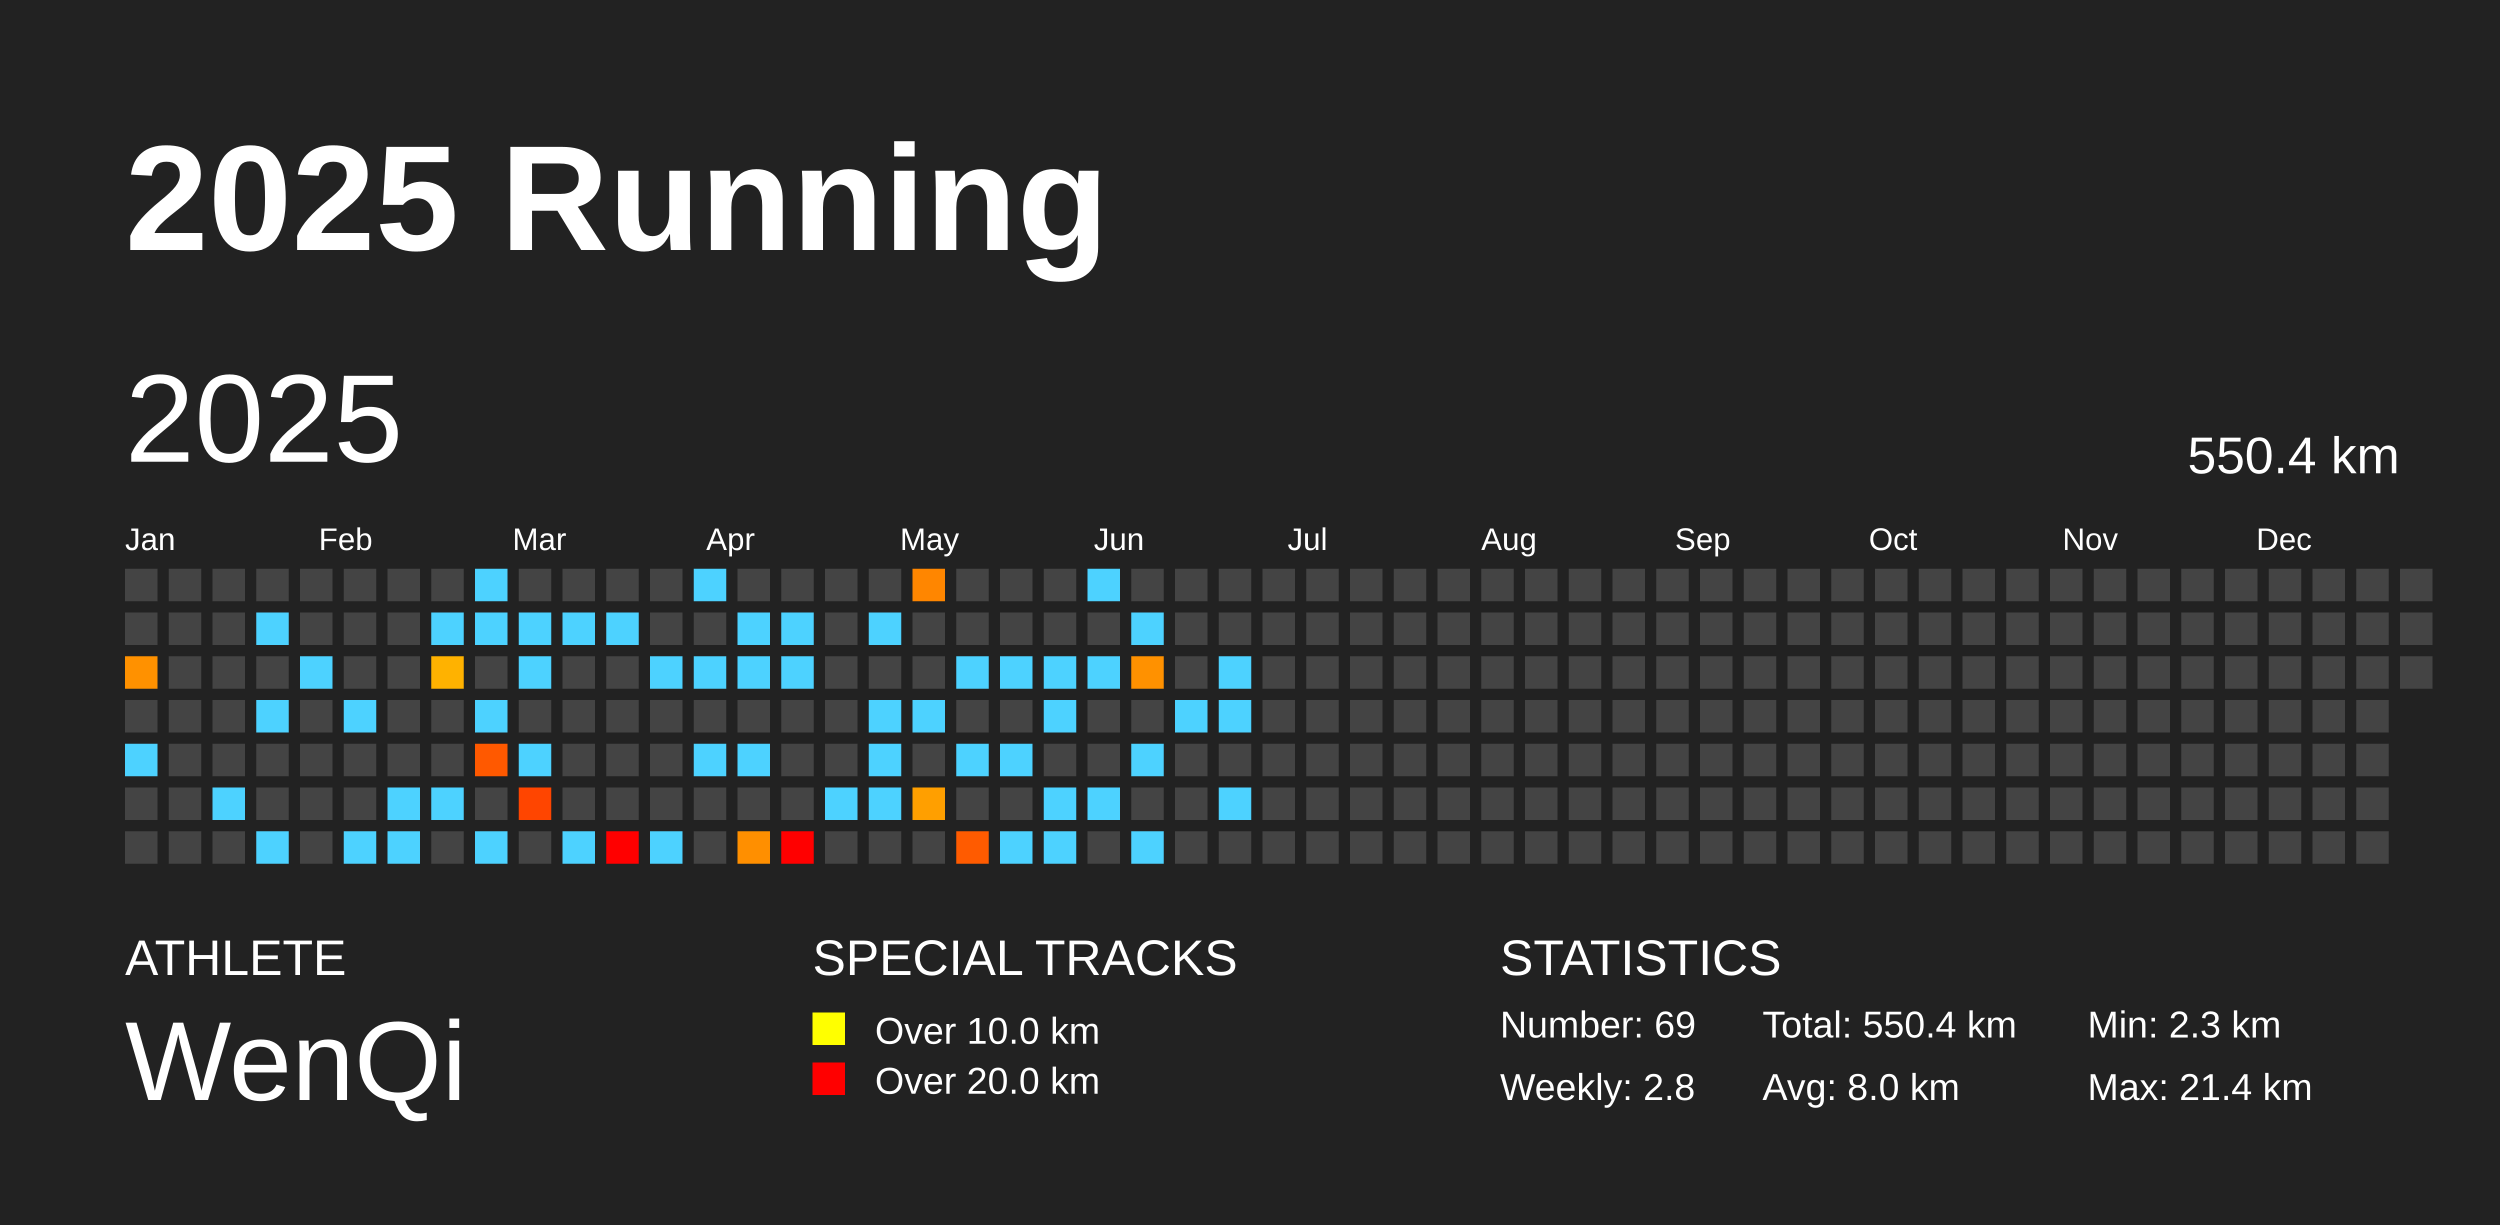
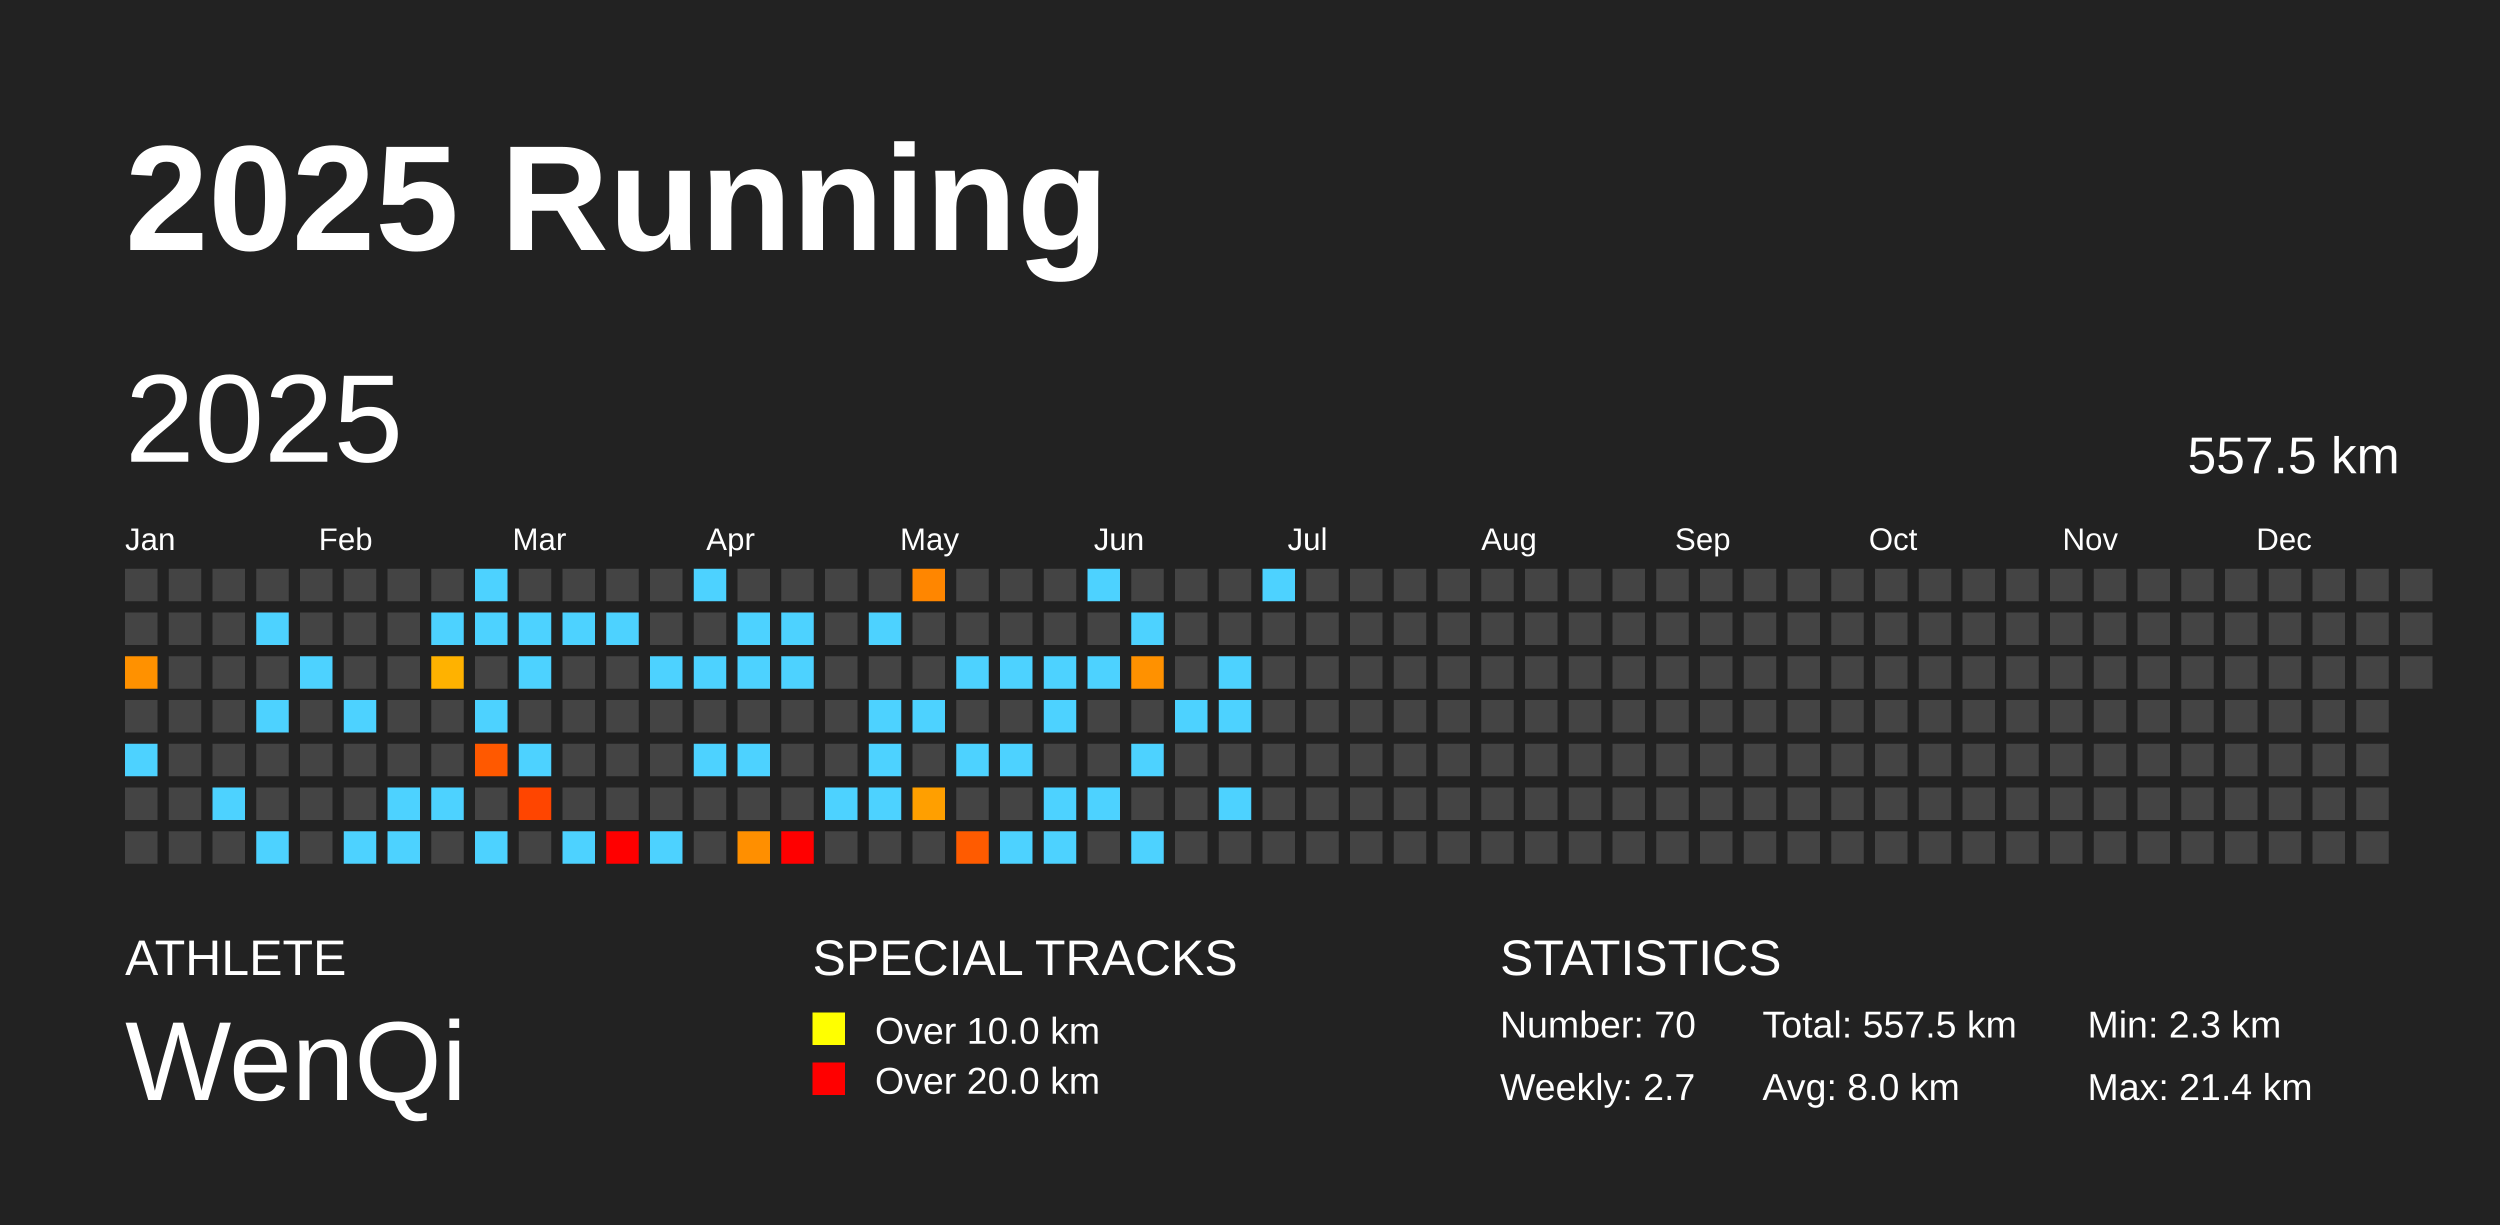
<svg xmlns="http://www.w3.org/2000/svg" baseProfile="full" height="98mm" version="1.1" viewBox="0,0,200,98" width="200mm">
  <defs />
  <rect fill="#222222" height="98" width="200" x="0" y="0" />
  <text fill="#FFFFFF" style="font-size:12px; font-family:Arial; font-weight:bold;" x="10" y="20">2025 Running</text>
  <text fill="#FFFFFF" style="font-size:4px; font-family:Arial" x="10" y="78">ATHLETE</text>
  <text fill="#FFFFFF" style="font-size:9px; font-family:Arial" x="10" y="88">WenQi</text>
  <text fill="#FFFFFF" style="font-size:4px; font-family:Arial" x="65" y="78">SPECIAL TRACKS</text>
  <rect fill="yellow" height="2.6" width="2.6" x="65" y="81" />
  <text fill="#FFFFFF" style="font-size:3px; font-family:Arial" x="70" y="83.5">Over 10.0 km</text>
  <rect fill="red" height="2.6" width="2.6" x="65" y="85" />
  <text fill="#FFFFFF" style="font-size:3px; font-family:Arial" x="70" y="87.5">Over 20.0 km</text>
  <text fill="#FFFFFF" style="font-size:4px; font-family:Arial" x="120" y="78">STATISTICS</text>
-   <text fill="#FFFFFF" style="font-size:3px; font-family:Arial" x="120" y="83">Number: 69</text>
-   <text fill="#FFFFFF" style="font-size:3px; font-family:Arial" x="120" y="88">Weekly: 2.8</text>
-   <text fill="#FFFFFF" style="font-size:3px; font-family:Arial" x="141" y="83">Total: 550.4 km</text>
+   <text fill="#FFFFFF" style="font-size:3px; font-family:Arial" x="120" y="83">Number: 70</text>
+   <text fill="#FFFFFF" style="font-size:3px; font-family:Arial" x="120" y="88">Weekly: 2.7</text>
+   <text fill="#FFFFFF" style="font-size:3px; font-family:Arial" x="141" y="83">Total: 557.5 km</text>
  <text fill="#FFFFFF" style="font-size:3px; font-family:Arial" x="141" y="88">Avg: 8.0 km</text>
  <text fill="#FFFFFF" style="font-size:3px; font-family:Arial" x="167" y="83">Min: 2.3 km</text>
  <text fill="#FFFFFF" style="font-size:3px; font-family:Arial" x="167" y="88">Max: 21.4 km</text>
  <text dominant-baseline="hanging" fill="#FFFFFF" style="font-size:10.0px; font-family:Arial;" x="10" y="30">2025</text>
-   <text dominant-baseline="hanging" fill="#FFFFFF" style="font-size:4.125px; font-family:Arial;" x="175" y="35">550.4 km</text>
+   <text dominant-baseline="hanging" fill="#FFFFFF" style="font-size:4.125px; font-family:Arial;" x="175" y="35">557.5 km</text>
  <text fill="#FFFFFF" style="font-size:2.5px; font-family:Arial" x="10.0" y="44">Jan</text>
  <text fill="#FFFFFF" style="font-size:2.5px; font-family:Arial" x="25.5" y="44">Feb</text>
  <text fill="#FFFFFF" style="font-size:2.5px; font-family:Arial" x="41.0" y="44">Mar</text>
  <text fill="#FFFFFF" style="font-size:2.5px; font-family:Arial" x="56.5" y="44">Apr</text>
  <text fill="#FFFFFF" style="font-size:2.5px; font-family:Arial" x="72.0" y="44">May</text>
  <text fill="#FFFFFF" style="font-size:2.5px; font-family:Arial" x="87.5" y="44">Jun</text>
  <text fill="#FFFFFF" style="font-size:2.5px; font-family:Arial" x="103.0" y="44">Jul</text>
  <text fill="#FFFFFF" style="font-size:2.5px; font-family:Arial" x="118.5" y="44">Aug</text>
  <text fill="#FFFFFF" style="font-size:2.5px; font-family:Arial" x="134.0" y="44">Sep</text>
  <text fill="#FFFFFF" style="font-size:2.5px; font-family:Arial" x="149.5" y="44">Oct</text>
  <text fill="#FFFFFF" style="font-size:2.5px; font-family:Arial" x="165.0" y="44">Nov</text>
  <text fill="#FFFFFF" style="font-size:2.5px; font-family:Arial" x="180.5" y="44">Dec</text>
  <rect fill="#444444" height="2.6" width="2.6" x="10.0" y="45.5" />
  <rect fill="#444444" height="2.6" width="2.6" x="10.0" y="49.0" />
  <rect fill="#ff9100" height="2.6" width="2.6" x="10.0" y="52.5" />
  <rect fill="#444444" height="2.6" width="2.6" x="10.0" y="56.0" />
  <rect fill="#4dd2ff" height="2.6" width="2.6" x="10.0" y="59.5" />
  <rect fill="#444444" height="2.6" width="2.6" x="10.0" y="63.0" />
  <rect fill="#444444" height="2.6" width="2.6" x="10.0" y="66.5" />
  <rect fill="#444444" height="2.6" width="2.6" x="13.5" y="45.5" />
  <rect fill="#444444" height="2.6" width="2.6" x="13.5" y="49.0" />
  <rect fill="#444444" height="2.6" width="2.6" x="13.5" y="52.5" />
  <rect fill="#444444" height="2.6" width="2.6" x="13.5" y="56.0" />
  <rect fill="#444444" height="2.6" width="2.6" x="13.5" y="59.5" />
  <rect fill="#444444" height="2.6" width="2.6" x="13.5" y="63.0" />
  <rect fill="#444444" height="2.6" width="2.6" x="13.5" y="66.5" />
  <rect fill="#444444" height="2.6" width="2.6" x="17.0" y="45.5" />
  <rect fill="#444444" height="2.6" width="2.6" x="17.0" y="49.0" />
  <rect fill="#444444" height="2.6" width="2.6" x="17.0" y="52.5" />
  <rect fill="#444444" height="2.6" width="2.6" x="17.0" y="56.0" />
  <rect fill="#444444" height="2.6" width="2.6" x="17.0" y="59.5" />
  <rect fill="#4dd2ff" height="2.6" width="2.6" x="17.0" y="63.0" />
  <rect fill="#444444" height="2.6" width="2.6" x="17.0" y="66.5" />
  <rect fill="#444444" height="2.6" width="2.6" x="20.5" y="45.5" />
  <rect fill="#4dd2ff" height="2.6" width="2.6" x="20.5" y="49.0" />
  <rect fill="#444444" height="2.6" width="2.6" x="20.5" y="52.5" />
  <rect fill="#4dd2ff" height="2.6" width="2.6" x="20.5" y="56.0" />
  <rect fill="#444444" height="2.6" width="2.6" x="20.5" y="59.5" />
  <rect fill="#444444" height="2.6" width="2.6" x="20.5" y="63.0" />
  <rect fill="#4dd2ff" height="2.6" width="2.6" x="20.5" y="66.5" />
  <rect fill="#444444" height="2.6" width="2.6" x="24.0" y="45.5" />
  <rect fill="#444444" height="2.6" width="2.6" x="24.0" y="49.0" />
  <rect fill="#4dd2ff" height="2.6" width="2.6" x="24.0" y="52.5" />
  <rect fill="#444444" height="2.6" width="2.6" x="24.0" y="56.0" />
  <rect fill="#444444" height="2.6" width="2.6" x="24.0" y="59.5" />
  <rect fill="#444444" height="2.6" width="2.6" x="24.0" y="63.0" />
  <rect fill="#444444" height="2.6" width="2.6" x="24.0" y="66.5" />
  <rect fill="#444444" height="2.6" width="2.6" x="27.5" y="45.5" />
  <rect fill="#444444" height="2.6" width="2.6" x="27.5" y="49.0" />
  <rect fill="#444444" height="2.6" width="2.6" x="27.5" y="52.5" />
  <rect fill="#4dd2ff" height="2.6" width="2.6" x="27.5" y="56.0" />
  <rect fill="#444444" height="2.6" width="2.6" x="27.5" y="59.5" />
  <rect fill="#444444" height="2.6" width="2.6" x="27.5" y="63.0" />
  <rect fill="#4dd2ff" height="2.6" width="2.6" x="27.5" y="66.5" />
  <rect fill="#444444" height="2.6" width="2.6" x="31.0" y="45.5" />
  <rect fill="#444444" height="2.6" width="2.6" x="31.0" y="49.0" />
  <rect fill="#444444" height="2.6" width="2.6" x="31.0" y="52.5" />
  <rect fill="#444444" height="2.6" width="2.6" x="31.0" y="56.0" />
  <rect fill="#444444" height="2.6" width="2.6" x="31.0" y="59.5" />
  <rect fill="#4dd2ff" height="2.6" width="2.6" x="31.0" y="63.0" />
  <rect fill="#4dd2ff" height="2.6" width="2.6" x="31.0" y="66.5" />
  <rect fill="#444444" height="2.6" width="2.6" x="34.5" y="45.5" />
  <rect fill="#4dd2ff" height="2.6" width="2.6" x="34.5" y="49.0" />
  <rect fill="#ffb200" height="2.6" width="2.6" x="34.5" y="52.5" />
  <rect fill="#444444" height="2.6" width="2.6" x="34.5" y="56.0" />
  <rect fill="#444444" height="2.6" width="2.6" x="34.5" y="59.5" />
  <rect fill="#4dd2ff" height="2.6" width="2.6" x="34.5" y="63.0" />
  <rect fill="#444444" height="2.6" width="2.6" x="34.5" y="66.5" />
  <rect fill="#4dd2ff" height="2.6" width="2.6" x="38.0" y="45.5" />
  <rect fill="#4dd2ff" height="2.6" width="2.6" x="38.0" y="49.0" />
  <rect fill="#444444" height="2.6" width="2.6" x="38.0" y="52.5" />
  <rect fill="#4dd2ff" height="2.6" width="2.6" x="38.0" y="56.0" />
  <rect fill="#ff5900" height="2.6" width="2.6" x="38.0" y="59.5" />
  <rect fill="#444444" height="2.6" width="2.6" x="38.0" y="63.0" />
  <rect fill="#4dd2ff" height="2.6" width="2.6" x="38.0" y="66.5" />
  <rect fill="#444444" height="2.6" width="2.6" x="41.5" y="45.5" />
  <rect fill="#4dd2ff" height="2.6" width="2.6" x="41.5" y="49.0" />
  <rect fill="#4dd2ff" height="2.6" width="2.6" x="41.5" y="52.5" />
  <rect fill="#444444" height="2.6" width="2.6" x="41.5" y="56.0" />
  <rect fill="#4dd2ff" height="2.6" width="2.6" x="41.5" y="59.5" />
  <rect fill="#ff4500" height="2.6" width="2.6" x="41.5" y="63.0" />
  <rect fill="#444444" height="2.6" width="2.6" x="41.5" y="66.5" />
  <rect fill="#444444" height="2.6" width="2.6" x="45.0" y="45.5" />
  <rect fill="#4dd2ff" height="2.6" width="2.6" x="45.0" y="49.0" />
  <rect fill="#444444" height="2.6" width="2.6" x="45.0" y="52.5" />
  <rect fill="#444444" height="2.6" width="2.6" x="45.0" y="56.0" />
  <rect fill="#444444" height="2.6" width="2.6" x="45.0" y="59.5" />
  <rect fill="#444444" height="2.6" width="2.6" x="45.0" y="63.0" />
  <rect fill="#4dd2ff" height="2.6" width="2.6" x="45.0" y="66.5" />
  <rect fill="#444444" height="2.6" width="2.6" x="48.5" y="45.5" />
  <rect fill="#4dd2ff" height="2.6" width="2.6" x="48.5" y="49.0" />
  <rect fill="#444444" height="2.6" width="2.6" x="48.5" y="52.5" />
  <rect fill="#444444" height="2.6" width="2.6" x="48.5" y="56.0" />
  <rect fill="#444444" height="2.6" width="2.6" x="48.5" y="59.5" />
  <rect fill="#444444" height="2.6" width="2.6" x="48.5" y="63.0" />
  <rect fill="red" height="2.6" width="2.6" x="48.5" y="66.5" />
  <rect fill="#444444" height="2.6" width="2.6" x="52.0" y="45.5" />
  <rect fill="#444444" height="2.6" width="2.6" x="52.0" y="49.0" />
  <rect fill="#4dd2ff" height="2.6" width="2.6" x="52.0" y="52.5" />
  <rect fill="#444444" height="2.6" width="2.6" x="52.0" y="56.0" />
  <rect fill="#444444" height="2.6" width="2.6" x="52.0" y="59.5" />
  <rect fill="#444444" height="2.6" width="2.6" x="52.0" y="63.0" />
  <rect fill="#4dd2ff" height="2.6" width="2.6" x="52.0" y="66.5" />
  <rect fill="#4dd2ff" height="2.6" width="2.6" x="55.5" y="45.5" />
  <rect fill="#444444" height="2.6" width="2.6" x="55.5" y="49.0" />
  <rect fill="#4dd2ff" height="2.6" width="2.6" x="55.5" y="52.5" />
  <rect fill="#444444" height="2.6" width="2.6" x="55.5" y="56.0" />
  <rect fill="#4dd2ff" height="2.6" width="2.6" x="55.5" y="59.5" />
  <rect fill="#444444" height="2.6" width="2.6" x="55.5" y="63.0" />
  <rect fill="#444444" height="2.6" width="2.6" x="55.5" y="66.5" />
  <rect fill="#444444" height="2.6" width="2.6" x="59.0" y="45.5" />
  <rect fill="#4dd2ff" height="2.6" width="2.6" x="59.0" y="49.0" />
  <rect fill="#4dd2ff" height="2.6" width="2.6" x="59.0" y="52.5" />
  <rect fill="#444444" height="2.6" width="2.6" x="59.0" y="56.0" />
  <rect fill="#4dd2ff" height="2.6" width="2.6" x="59.0" y="59.5" />
  <rect fill="#444444" height="2.6" width="2.6" x="59.0" y="63.0" />
  <rect fill="#ff8f00" height="2.6" width="2.6" x="59.0" y="66.5" />
  <rect fill="#444444" height="2.6" width="2.6" x="62.5" y="45.5" />
  <rect fill="#4dd2ff" height="2.6" width="2.6" x="62.5" y="49.0" />
  <rect fill="#4dd2ff" height="2.6" width="2.6" x="62.5" y="52.5" />
  <rect fill="#444444" height="2.6" width="2.6" x="62.5" y="56.0" />
  <rect fill="#444444" height="2.6" width="2.6" x="62.5" y="59.5" />
  <rect fill="#444444" height="2.6" width="2.6" x="62.5" y="63.0" />
  <rect fill="red" height="2.6" width="2.6" x="62.5" y="66.5" />
  <rect fill="#444444" height="2.6" width="2.6" x="66.0" y="45.5" />
  <rect fill="#444444" height="2.6" width="2.6" x="66.0" y="49.0" />
  <rect fill="#444444" height="2.6" width="2.6" x="66.0" y="52.5" />
  <rect fill="#444444" height="2.6" width="2.6" x="66.0" y="56.0" />
  <rect fill="#444444" height="2.6" width="2.6" x="66.0" y="59.5" />
  <rect fill="#4dd2ff" height="2.6" width="2.6" x="66.0" y="63.0" />
  <rect fill="#444444" height="2.6" width="2.6" x="66.0" y="66.5" />
  <rect fill="#444444" height="2.6" width="2.6" x="69.5" y="45.5" />
  <rect fill="#4dd2ff" height="2.6" width="2.6" x="69.5" y="49.0" />
  <rect fill="#444444" height="2.6" width="2.6" x="69.5" y="52.5" />
  <rect fill="#4dd2ff" height="2.6" width="2.6" x="69.5" y="56.0" />
  <rect fill="#4dd2ff" height="2.6" width="2.6" x="69.5" y="59.5" />
  <rect fill="#4dd2ff" height="2.6" width="2.6" x="69.5" y="63.0" />
  <rect fill="#444444" height="2.6" width="2.6" x="69.5" y="66.5" />
  <rect fill="#ff8600" height="2.6" width="2.6" x="73.0" y="45.5" />
  <rect fill="#444444" height="2.6" width="2.6" x="73.0" y="49.0" />
  <rect fill="#444444" height="2.6" width="2.6" x="73.0" y="52.5" />
  <rect fill="#4dd2ff" height="2.6" width="2.6" x="73.0" y="56.0" />
  <rect fill="#444444" height="2.6" width="2.6" x="73.0" y="59.5" />
  <rect fill="#ff9f00" height="2.6" width="2.6" x="73.0" y="63.0" />
  <rect fill="#444444" height="2.6" width="2.6" x="73.0" y="66.5" />
  <rect fill="#444444" height="2.6" width="2.6" x="76.5" y="45.5" />
  <rect fill="#444444" height="2.6" width="2.6" x="76.5" y="49.0" />
  <rect fill="#4dd2ff" height="2.6" width="2.6" x="76.5" y="52.5" />
  <rect fill="#444444" height="2.6" width="2.6" x="76.5" y="56.0" />
  <rect fill="#4dd2ff" height="2.6" width="2.6" x="76.5" y="59.5" />
  <rect fill="#444444" height="2.6" width="2.6" x="76.5" y="63.0" />
  <rect fill="#ff5b00" height="2.6" width="2.6" x="76.5" y="66.5" />
  <rect fill="#444444" height="2.6" width="2.6" x="80.0" y="45.5" />
  <rect fill="#444444" height="2.6" width="2.6" x="80.0" y="49.0" />
  <rect fill="#4dd2ff" height="2.6" width="2.6" x="80.0" y="52.5" />
  <rect fill="#444444" height="2.6" width="2.6" x="80.0" y="56.0" />
  <rect fill="#4dd2ff" height="2.6" width="2.6" x="80.0" y="59.5" />
  <rect fill="#444444" height="2.6" width="2.6" x="80.0" y="63.0" />
  <rect fill="#4dd2ff" height="2.6" width="2.6" x="80.0" y="66.5" />
  <rect fill="#444444" height="2.6" width="2.6" x="83.5" y="45.5" />
  <rect fill="#444444" height="2.6" width="2.6" x="83.5" y="49.0" />
  <rect fill="#4dd2ff" height="2.6" width="2.6" x="83.5" y="52.5" />
  <rect fill="#4dd2ff" height="2.6" width="2.6" x="83.5" y="56.0" />
  <rect fill="#444444" height="2.6" width="2.6" x="83.5" y="59.5" />
  <rect fill="#4dd2ff" height="2.6" width="2.6" x="83.5" y="63.0" />
  <rect fill="#4dd2ff" height="2.6" width="2.6" x="83.5" y="66.5" />
  <rect fill="#4dd2ff" height="2.6" width="2.6" x="87.0" y="45.5" />
  <rect fill="#444444" height="2.6" width="2.6" x="87.0" y="49.0" />
  <rect fill="#4dd2ff" height="2.6" width="2.6" x="87.0" y="52.5" />
  <rect fill="#444444" height="2.6" width="2.6" x="87.0" y="56.0" />
  <rect fill="#444444" height="2.6" width="2.6" x="87.0" y="59.5" />
  <rect fill="#4dd2ff" height="2.6" width="2.6" x="87.0" y="63.0" />
  <rect fill="#444444" height="2.6" width="2.6" x="87.0" y="66.5" />
  <rect fill="#444444" height="2.6" width="2.6" x="90.5" y="45.5" />
  <rect fill="#4dd2ff" height="2.6" width="2.6" x="90.5" y="49.0" />
  <rect fill="#ff9100" height="2.6" width="2.6" x="90.5" y="52.5" />
  <rect fill="#444444" height="2.6" width="2.6" x="90.5" y="56.0" />
  <rect fill="#4dd2ff" height="2.6" width="2.6" x="90.5" y="59.5" />
  <rect fill="#444444" height="2.6" width="2.6" x="90.5" y="63.0" />
  <rect fill="#4dd2ff" height="2.6" width="2.6" x="90.5" y="66.5" />
  <rect fill="#444444" height="2.6" width="2.6" x="94.0" y="45.5" />
  <rect fill="#444444" height="2.6" width="2.6" x="94.0" y="49.0" />
  <rect fill="#444444" height="2.6" width="2.6" x="94.0" y="52.5" />
  <rect fill="#4dd2ff" height="2.6" width="2.6" x="94.0" y="56.0" />
  <rect fill="#444444" height="2.6" width="2.6" x="94.0" y="59.5" />
  <rect fill="#444444" height="2.6" width="2.6" x="94.0" y="63.0" />
  <rect fill="#444444" height="2.6" width="2.6" x="94.0" y="66.5" />
  <rect fill="#444444" height="2.6" width="2.6" x="97.5" y="45.5" />
  <rect fill="#444444" height="2.6" width="2.6" x="97.5" y="49.0" />
  <rect fill="#4dd2ff" height="2.6" width="2.6" x="97.5" y="52.5" />
  <rect fill="#4dd2ff" height="2.6" width="2.6" x="97.5" y="56.0" />
  <rect fill="#444444" height="2.6" width="2.6" x="97.5" y="59.5" />
  <rect fill="#4dd2ff" height="2.6" width="2.6" x="97.5" y="63.0" />
  <rect fill="#444444" height="2.6" width="2.6" x="97.5" y="66.5" />
-   <rect fill="#444444" height="2.6" width="2.6" x="101.0" y="45.5" />
+   <rect fill="#4dd2ff" height="2.6" width="2.6" x="101.0" y="45.5" />
  <rect fill="#444444" height="2.6" width="2.6" x="101.0" y="49.0" />
  <rect fill="#444444" height="2.6" width="2.6" x="101.0" y="52.5" />
  <rect fill="#444444" height="2.6" width="2.6" x="101.0" y="56.0" />
  <rect fill="#444444" height="2.6" width="2.6" x="101.0" y="59.5" />
  <rect fill="#444444" height="2.6" width="2.6" x="101.0" y="63.0" />
  <rect fill="#444444" height="2.6" width="2.6" x="101.0" y="66.5" />
  <rect fill="#444444" height="2.6" width="2.6" x="104.5" y="45.5" />
  <rect fill="#444444" height="2.6" width="2.6" x="104.5" y="49.0" />
  <rect fill="#444444" height="2.6" width="2.6" x="104.5" y="52.5" />
  <rect fill="#444444" height="2.6" width="2.6" x="104.5" y="56.0" />
  <rect fill="#444444" height="2.6" width="2.6" x="104.5" y="59.5" />
  <rect fill="#444444" height="2.6" width="2.6" x="104.5" y="63.0" />
  <rect fill="#444444" height="2.6" width="2.6" x="104.5" y="66.5" />
  <rect fill="#444444" height="2.6" width="2.6" x="108.0" y="45.5" />
  <rect fill="#444444" height="2.6" width="2.6" x="108.0" y="49.0" />
  <rect fill="#444444" height="2.6" width="2.6" x="108.0" y="52.5" />
  <rect fill="#444444" height="2.6" width="2.6" x="108.0" y="56.0" />
  <rect fill="#444444" height="2.6" width="2.6" x="108.0" y="59.5" />
  <rect fill="#444444" height="2.6" width="2.6" x="108.0" y="63.0" />
  <rect fill="#444444" height="2.6" width="2.6" x="108.0" y="66.5" />
  <rect fill="#444444" height="2.6" width="2.6" x="111.5" y="45.5" />
  <rect fill="#444444" height="2.6" width="2.6" x="111.5" y="49.0" />
  <rect fill="#444444" height="2.6" width="2.6" x="111.5" y="52.5" />
  <rect fill="#444444" height="2.6" width="2.6" x="111.5" y="56.0" />
  <rect fill="#444444" height="2.6" width="2.6" x="111.5" y="59.5" />
  <rect fill="#444444" height="2.6" width="2.6" x="111.5" y="63.0" />
  <rect fill="#444444" height="2.6" width="2.6" x="111.5" y="66.5" />
  <rect fill="#444444" height="2.6" width="2.6" x="115.0" y="45.5" />
  <rect fill="#444444" height="2.6" width="2.6" x="115.0" y="49.0" />
  <rect fill="#444444" height="2.6" width="2.6" x="115.0" y="52.5" />
  <rect fill="#444444" height="2.6" width="2.6" x="115.0" y="56.0" />
  <rect fill="#444444" height="2.6" width="2.6" x="115.0" y="59.5" />
  <rect fill="#444444" height="2.6" width="2.6" x="115.0" y="63.0" />
  <rect fill="#444444" height="2.6" width="2.6" x="115.0" y="66.5" />
  <rect fill="#444444" height="2.6" width="2.6" x="118.5" y="45.5" />
  <rect fill="#444444" height="2.6" width="2.6" x="118.5" y="49.0" />
  <rect fill="#444444" height="2.6" width="2.6" x="118.5" y="52.5" />
  <rect fill="#444444" height="2.6" width="2.6" x="118.5" y="56.0" />
  <rect fill="#444444" height="2.6" width="2.6" x="118.5" y="59.5" />
  <rect fill="#444444" height="2.6" width="2.6" x="118.5" y="63.0" />
  <rect fill="#444444" height="2.6" width="2.6" x="118.5" y="66.5" />
  <rect fill="#444444" height="2.6" width="2.6" x="122.0" y="45.5" />
  <rect fill="#444444" height="2.6" width="2.6" x="122.0" y="49.0" />
  <rect fill="#444444" height="2.6" width="2.6" x="122.0" y="52.5" />
  <rect fill="#444444" height="2.6" width="2.6" x="122.0" y="56.0" />
  <rect fill="#444444" height="2.6" width="2.6" x="122.0" y="59.5" />
  <rect fill="#444444" height="2.6" width="2.6" x="122.0" y="63.0" />
  <rect fill="#444444" height="2.6" width="2.6" x="122.0" y="66.5" />
  <rect fill="#444444" height="2.6" width="2.6" x="125.5" y="45.5" />
  <rect fill="#444444" height="2.6" width="2.6" x="125.5" y="49.0" />
  <rect fill="#444444" height="2.6" width="2.6" x="125.5" y="52.5" />
  <rect fill="#444444" height="2.6" width="2.6" x="125.5" y="56.0" />
  <rect fill="#444444" height="2.6" width="2.6" x="125.5" y="59.5" />
  <rect fill="#444444" height="2.6" width="2.6" x="125.5" y="63.0" />
  <rect fill="#444444" height="2.6" width="2.6" x="125.5" y="66.5" />
  <rect fill="#444444" height="2.6" width="2.6" x="129.0" y="45.5" />
  <rect fill="#444444" height="2.6" width="2.6" x="129.0" y="49.0" />
  <rect fill="#444444" height="2.6" width="2.6" x="129.0" y="52.5" />
  <rect fill="#444444" height="2.6" width="2.6" x="129.0" y="56.0" />
  <rect fill="#444444" height="2.6" width="2.6" x="129.0" y="59.5" />
  <rect fill="#444444" height="2.6" width="2.6" x="129.0" y="63.0" />
  <rect fill="#444444" height="2.6" width="2.6" x="129.0" y="66.5" />
  <rect fill="#444444" height="2.6" width="2.6" x="132.5" y="45.5" />
  <rect fill="#444444" height="2.6" width="2.6" x="132.5" y="49.0" />
  <rect fill="#444444" height="2.6" width="2.6" x="132.5" y="52.5" />
  <rect fill="#444444" height="2.6" width="2.6" x="132.5" y="56.0" />
  <rect fill="#444444" height="2.6" width="2.6" x="132.5" y="59.5" />
  <rect fill="#444444" height="2.6" width="2.6" x="132.5" y="63.0" />
  <rect fill="#444444" height="2.6" width="2.6" x="132.5" y="66.5" />
  <rect fill="#444444" height="2.6" width="2.6" x="136.0" y="45.5" />
  <rect fill="#444444" height="2.6" width="2.6" x="136.0" y="49.0" />
  <rect fill="#444444" height="2.6" width="2.6" x="136.0" y="52.5" />
  <rect fill="#444444" height="2.6" width="2.6" x="136.0" y="56.0" />
  <rect fill="#444444" height="2.6" width="2.6" x="136.0" y="59.5" />
  <rect fill="#444444" height="2.6" width="2.6" x="136.0" y="63.0" />
  <rect fill="#444444" height="2.6" width="2.6" x="136.0" y="66.5" />
  <rect fill="#444444" height="2.6" width="2.6" x="139.5" y="45.5" />
  <rect fill="#444444" height="2.6" width="2.6" x="139.5" y="49.0" />
  <rect fill="#444444" height="2.6" width="2.6" x="139.5" y="52.5" />
  <rect fill="#444444" height="2.6" width="2.6" x="139.5" y="56.0" />
  <rect fill="#444444" height="2.6" width="2.6" x="139.5" y="59.5" />
  <rect fill="#444444" height="2.6" width="2.6" x="139.5" y="63.0" />
  <rect fill="#444444" height="2.6" width="2.6" x="139.5" y="66.5" />
  <rect fill="#444444" height="2.6" width="2.6" x="143.0" y="45.5" />
  <rect fill="#444444" height="2.6" width="2.6" x="143.0" y="49.0" />
  <rect fill="#444444" height="2.6" width="2.6" x="143.0" y="52.5" />
  <rect fill="#444444" height="2.6" width="2.6" x="143.0" y="56.0" />
  <rect fill="#444444" height="2.6" width="2.6" x="143.0" y="59.5" />
  <rect fill="#444444" height="2.6" width="2.6" x="143.0" y="63.0" />
  <rect fill="#444444" height="2.6" width="2.6" x="143.0" y="66.5" />
  <rect fill="#444444" height="2.6" width="2.6" x="146.5" y="45.5" />
  <rect fill="#444444" height="2.6" width="2.6" x="146.5" y="49.0" />
  <rect fill="#444444" height="2.6" width="2.6" x="146.5" y="52.5" />
  <rect fill="#444444" height="2.6" width="2.6" x="146.5" y="56.0" />
  <rect fill="#444444" height="2.6" width="2.6" x="146.5" y="59.5" />
  <rect fill="#444444" height="2.6" width="2.6" x="146.5" y="63.0" />
  <rect fill="#444444" height="2.6" width="2.6" x="146.5" y="66.5" />
  <rect fill="#444444" height="2.6" width="2.6" x="150.0" y="45.5" />
  <rect fill="#444444" height="2.6" width="2.6" x="150.0" y="49.0" />
  <rect fill="#444444" height="2.6" width="2.6" x="150.0" y="52.5" />
  <rect fill="#444444" height="2.6" width="2.6" x="150.0" y="56.0" />
  <rect fill="#444444" height="2.6" width="2.6" x="150.0" y="59.5" />
  <rect fill="#444444" height="2.6" width="2.6" x="150.0" y="63.0" />
  <rect fill="#444444" height="2.6" width="2.6" x="150.0" y="66.5" />
  <rect fill="#444444" height="2.6" width="2.6" x="153.5" y="45.5" />
  <rect fill="#444444" height="2.6" width="2.6" x="153.5" y="49.0" />
  <rect fill="#444444" height="2.6" width="2.6" x="153.5" y="52.5" />
  <rect fill="#444444" height="2.6" width="2.6" x="153.5" y="56.0" />
  <rect fill="#444444" height="2.6" width="2.6" x="153.5" y="59.5" />
  <rect fill="#444444" height="2.6" width="2.6" x="153.5" y="63.0" />
  <rect fill="#444444" height="2.6" width="2.6" x="153.5" y="66.5" />
  <rect fill="#444444" height="2.6" width="2.6" x="157.0" y="45.5" />
  <rect fill="#444444" height="2.6" width="2.6" x="157.0" y="49.0" />
  <rect fill="#444444" height="2.6" width="2.6" x="157.0" y="52.5" />
  <rect fill="#444444" height="2.6" width="2.6" x="157.0" y="56.0" />
  <rect fill="#444444" height="2.6" width="2.6" x="157.0" y="59.5" />
  <rect fill="#444444" height="2.6" width="2.6" x="157.0" y="63.0" />
  <rect fill="#444444" height="2.6" width="2.6" x="157.0" y="66.5" />
  <rect fill="#444444" height="2.6" width="2.6" x="160.5" y="45.5" />
  <rect fill="#444444" height="2.6" width="2.6" x="160.5" y="49.0" />
  <rect fill="#444444" height="2.6" width="2.6" x="160.5" y="52.5" />
  <rect fill="#444444" height="2.6" width="2.6" x="160.5" y="56.0" />
  <rect fill="#444444" height="2.6" width="2.6" x="160.5" y="59.5" />
  <rect fill="#444444" height="2.6" width="2.6" x="160.5" y="63.0" />
  <rect fill="#444444" height="2.6" width="2.6" x="160.5" y="66.5" />
  <rect fill="#444444" height="2.6" width="2.6" x="164.0" y="45.5" />
  <rect fill="#444444" height="2.6" width="2.6" x="164.0" y="49.0" />
  <rect fill="#444444" height="2.6" width="2.6" x="164.0" y="52.5" />
  <rect fill="#444444" height="2.6" width="2.6" x="164.0" y="56.0" />
  <rect fill="#444444" height="2.6" width="2.6" x="164.0" y="59.5" />
  <rect fill="#444444" height="2.6" width="2.6" x="164.0" y="63.0" />
  <rect fill="#444444" height="2.6" width="2.6" x="164.0" y="66.5" />
  <rect fill="#444444" height="2.6" width="2.6" x="167.5" y="45.5" />
  <rect fill="#444444" height="2.6" width="2.6" x="167.5" y="49.0" />
  <rect fill="#444444" height="2.6" width="2.6" x="167.5" y="52.5" />
  <rect fill="#444444" height="2.6" width="2.6" x="167.5" y="56.0" />
  <rect fill="#444444" height="2.6" width="2.6" x="167.5" y="59.5" />
  <rect fill="#444444" height="2.6" width="2.6" x="167.5" y="63.0" />
  <rect fill="#444444" height="2.6" width="2.6" x="167.5" y="66.5" />
  <rect fill="#444444" height="2.6" width="2.6" x="171.0" y="45.5" />
  <rect fill="#444444" height="2.6" width="2.6" x="171.0" y="49.0" />
  <rect fill="#444444" height="2.6" width="2.6" x="171.0" y="52.5" />
  <rect fill="#444444" height="2.6" width="2.6" x="171.0" y="56.0" />
  <rect fill="#444444" height="2.6" width="2.6" x="171.0" y="59.5" />
  <rect fill="#444444" height="2.6" width="2.6" x="171.0" y="63.0" />
  <rect fill="#444444" height="2.6" width="2.6" x="171.0" y="66.5" />
  <rect fill="#444444" height="2.6" width="2.6" x="174.5" y="45.5" />
  <rect fill="#444444" height="2.6" width="2.6" x="174.5" y="49.0" />
  <rect fill="#444444" height="2.6" width="2.6" x="174.5" y="52.5" />
  <rect fill="#444444" height="2.6" width="2.6" x="174.5" y="56.0" />
  <rect fill="#444444" height="2.6" width="2.6" x="174.5" y="59.5" />
  <rect fill="#444444" height="2.6" width="2.6" x="174.5" y="63.0" />
  <rect fill="#444444" height="2.6" width="2.6" x="174.5" y="66.5" />
  <rect fill="#444444" height="2.6" width="2.6" x="178.0" y="45.5" />
  <rect fill="#444444" height="2.6" width="2.6" x="178.0" y="49.0" />
  <rect fill="#444444" height="2.6" width="2.6" x="178.0" y="52.5" />
  <rect fill="#444444" height="2.6" width="2.6" x="178.0" y="56.0" />
  <rect fill="#444444" height="2.6" width="2.6" x="178.0" y="59.5" />
  <rect fill="#444444" height="2.6" width="2.6" x="178.0" y="63.0" />
  <rect fill="#444444" height="2.6" width="2.6" x="178.0" y="66.5" />
  <rect fill="#444444" height="2.6" width="2.6" x="181.5" y="45.5" />
  <rect fill="#444444" height="2.6" width="2.6" x="181.5" y="49.0" />
  <rect fill="#444444" height="2.6" width="2.6" x="181.5" y="52.5" />
  <rect fill="#444444" height="2.6" width="2.6" x="181.5" y="56.0" />
  <rect fill="#444444" height="2.6" width="2.6" x="181.5" y="59.5" />
  <rect fill="#444444" height="2.6" width="2.6" x="181.5" y="63.0" />
  <rect fill="#444444" height="2.6" width="2.6" x="181.5" y="66.5" />
  <rect fill="#444444" height="2.6" width="2.6" x="185.0" y="45.5" />
  <rect fill="#444444" height="2.6" width="2.6" x="185.0" y="49.0" />
  <rect fill="#444444" height="2.6" width="2.6" x="185.0" y="52.5" />
  <rect fill="#444444" height="2.6" width="2.6" x="185.0" y="56.0" />
  <rect fill="#444444" height="2.6" width="2.6" x="185.0" y="59.5" />
  <rect fill="#444444" height="2.6" width="2.6" x="185.0" y="63.0" />
  <rect fill="#444444" height="2.6" width="2.6" x="185.0" y="66.5" />
  <rect fill="#444444" height="2.6" width="2.6" x="188.5" y="45.5" />
  <rect fill="#444444" height="2.6" width="2.6" x="188.5" y="49.0" />
  <rect fill="#444444" height="2.6" width="2.6" x="188.5" y="52.5" />
  <rect fill="#444444" height="2.6" width="2.6" x="188.5" y="56.0" />
  <rect fill="#444444" height="2.6" width="2.6" x="188.5" y="59.5" />
  <rect fill="#444444" height="2.6" width="2.6" x="188.5" y="63.0" />
  <rect fill="#444444" height="2.6" width="2.6" x="188.5" y="66.5" />
  <rect fill="#444444" height="2.6" width="2.6" x="192.0" y="45.5" />
  <rect fill="#444444" height="2.6" width="2.6" x="192.0" y="49.0" />
  <rect fill="#444444" height="2.6" width="2.6" x="192.0" y="52.5" />
</svg>
